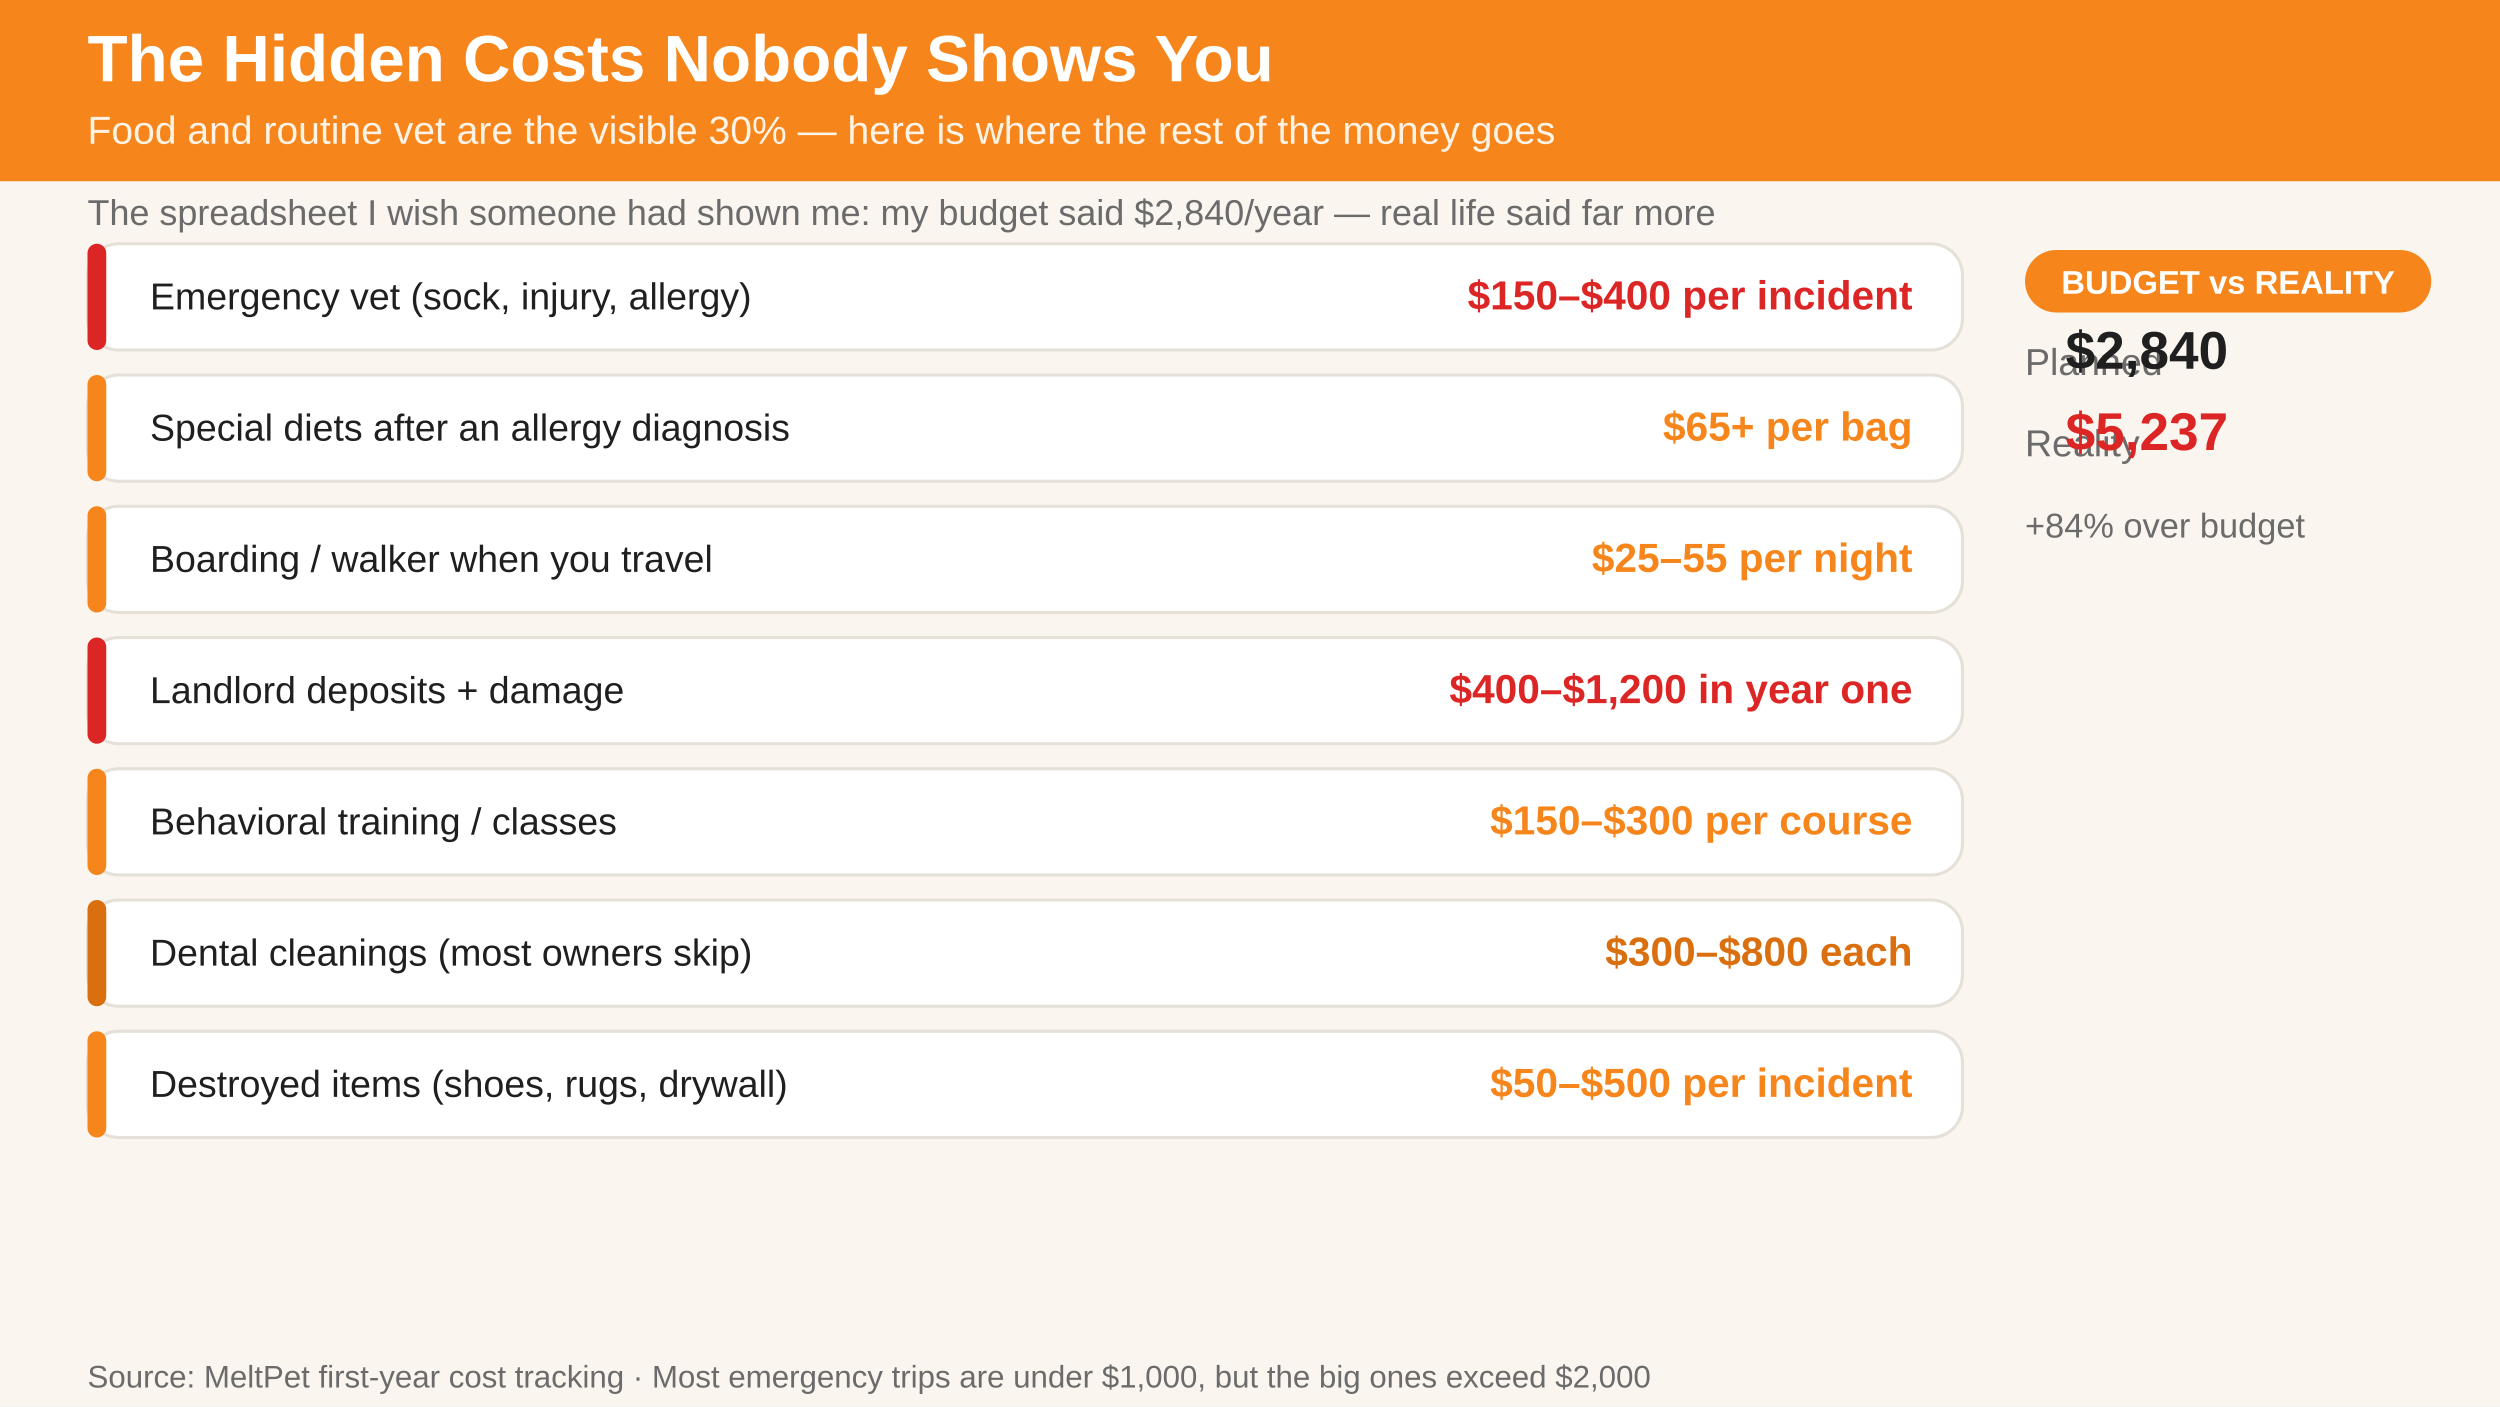
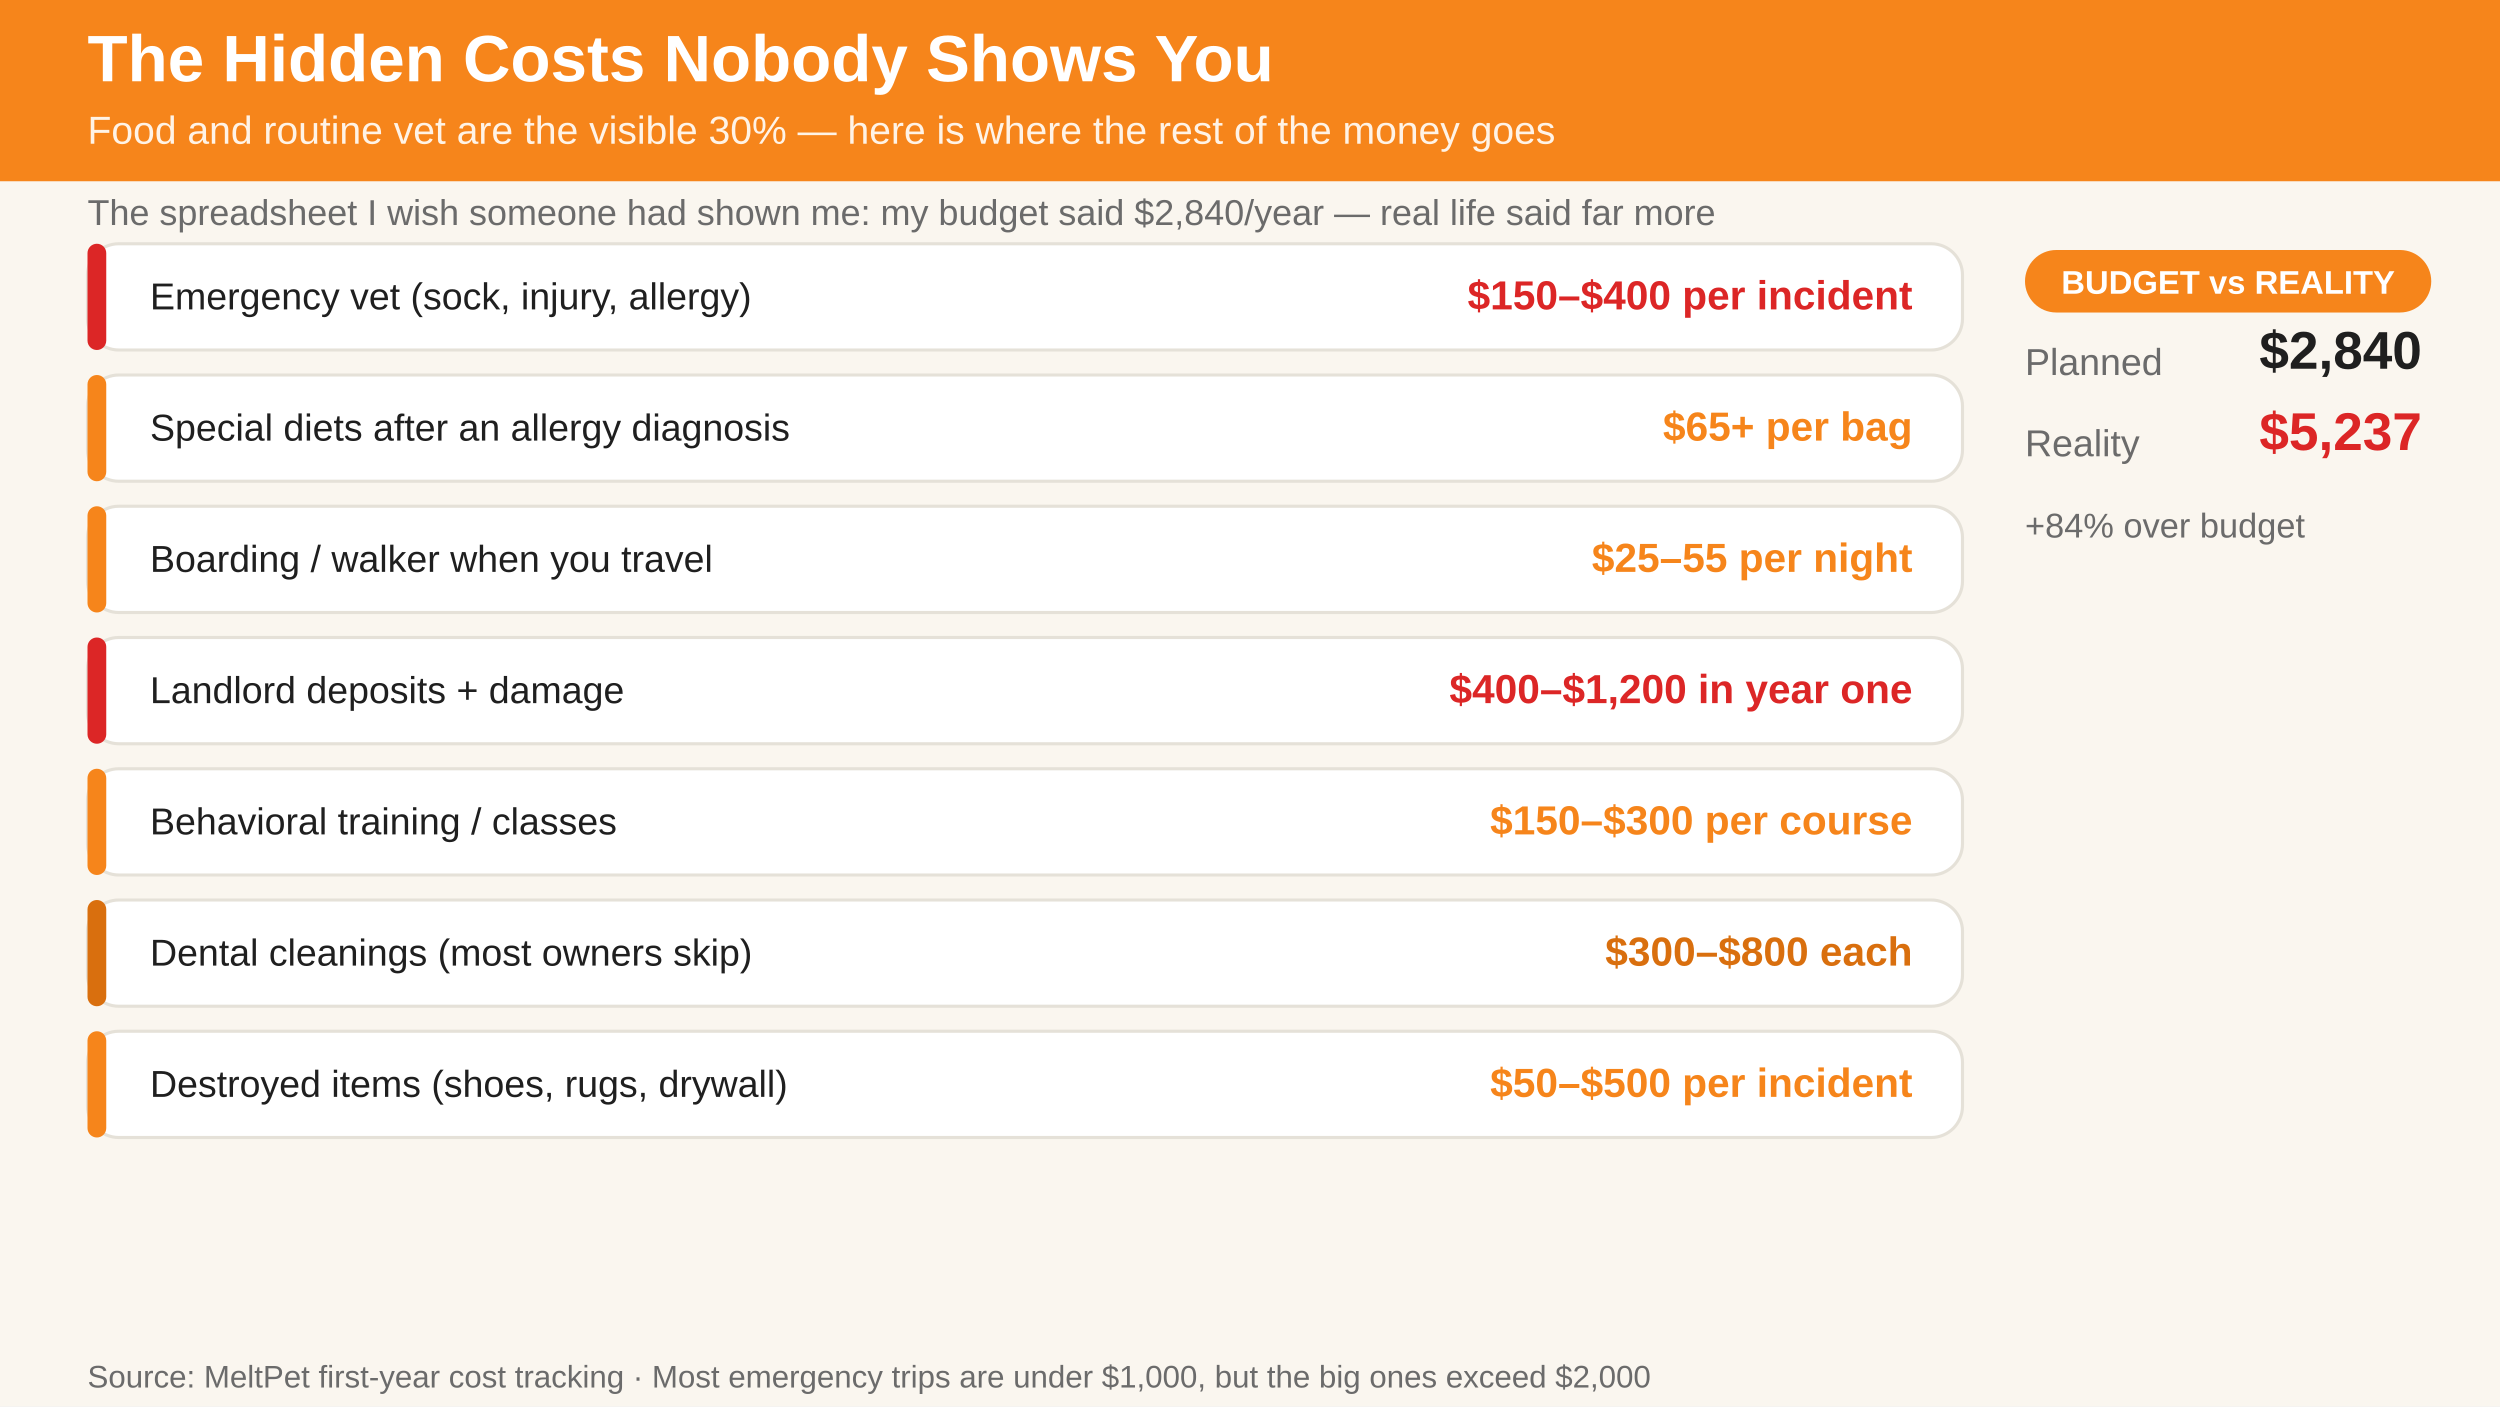
<svg xmlns="http://www.w3.org/2000/svg" viewBox="0 0 800 450" width="800" height="450">
  <rect width="800" height="450" fill="#FAF6EF" />
  <rect x="0" y="0" width="800" height="58" fill="#F6851B" />
  <text x="28" y="26" font-family="Arial,Helvetica,sans-serif" font-size="21" font-weight="700" fill="#FFFFFF">The Hidden Costs Nobody Shows You</text>
  <text x="28" y="46" font-family="Arial,Helvetica,sans-serif" font-size="12.5" fill="#FFF3E6">Food and routine vet are the visible 30% — here is where the rest of the money goes</text>
  <text x="28" y="72" font-family="Arial,Helvetica,sans-serif" font-size="11.5" fill="#6B6B6B">The spreadsheet I wish someone had shown me: my budget said $2,840/year — real life said far more</text>
  <rect x="28" y="78" width="600" height="34" rx="10" fill="#FFFFFF" stroke="#E5E1D8" stroke-width="1" />
  <rect x="28" y="78" width="6" height="34" rx="3" fill="#DC2626" />
  <text x="48" y="99" font-family="Arial,Helvetica,sans-serif" font-size="12" fill="#1F1F1F">Emergency vet (sock, injury, allergy)</text>
  <text x="612" y="99" text-anchor="end" font-family="Arial,Helvetica,sans-serif" font-size="13" font-weight="800" fill="#DC2626">$150–$400 per incident</text>
  <rect x="28" y="120" width="600" height="34" rx="10" fill="#FFFFFF" stroke="#E5E1D8" stroke-width="1" />
  <rect x="28" y="120" width="6" height="34" rx="3" fill="#F6851B" />
  <text x="48" y="141" font-family="Arial,Helvetica,sans-serif" font-size="12" fill="#1F1F1F">Special diets after an allergy diagnosis</text>
  <text x="612" y="141" text-anchor="end" font-family="Arial,Helvetica,sans-serif" font-size="13" font-weight="800" fill="#F6851B">$65+ per bag</text>
  <rect x="28" y="162" width="600" height="34" rx="10" fill="#FFFFFF" stroke="#E5E1D8" stroke-width="1" />
  <rect x="28" y="162" width="6" height="34" rx="3" fill="#F6851B" />
  <text x="48" y="183" font-family="Arial,Helvetica,sans-serif" font-size="12" fill="#1F1F1F">Boarding / walker when you travel</text>
  <text x="612" y="183" text-anchor="end" font-family="Arial,Helvetica,sans-serif" font-size="13" font-weight="800" fill="#F6851B">$25–55 per night</text>
  <rect x="28" y="204" width="600" height="34" rx="10" fill="#FFFFFF" stroke="#E5E1D8" stroke-width="1" />
  <rect x="28" y="204" width="6" height="34" rx="3" fill="#DC2626" />
  <text x="48" y="225" font-family="Arial,Helvetica,sans-serif" font-size="12" fill="#1F1F1F">Landlord deposits + damage</text>
  <text x="612" y="225" text-anchor="end" font-family="Arial,Helvetica,sans-serif" font-size="13" font-weight="800" fill="#DC2626">$400–$1,200 in year one</text>
  <rect x="28" y="246" width="600" height="34" rx="10" fill="#FFFFFF" stroke="#E5E1D8" stroke-width="1" />
  <rect x="28" y="246" width="6" height="34" rx="3" fill="#F6851B" />
  <text x="48" y="267" font-family="Arial,Helvetica,sans-serif" font-size="12" fill="#1F1F1F">Behavioral training / classes</text>
  <text x="612" y="267" text-anchor="end" font-family="Arial,Helvetica,sans-serif" font-size="13" font-weight="800" fill="#F6851B">$150–$300 per course</text>
  <rect x="28" y="288" width="600" height="34" rx="10" fill="#FFFFFF" stroke="#E5E1D8" stroke-width="1" />
  <rect x="28" y="288" width="6" height="34" rx="3" fill="#D96F0E" />
  <text x="48" y="309" font-family="Arial,Helvetica,sans-serif" font-size="12" fill="#1F1F1F">Dental cleanings (most owners skip)</text>
  <text x="612" y="309" text-anchor="end" font-family="Arial,Helvetica,sans-serif" font-size="13" font-weight="800" fill="#D96F0E">$300–$800 each</text>
  <rect x="28" y="330" width="600" height="34" rx="10" fill="#FFFFFF" stroke="#E5E1D8" stroke-width="1" />
  <rect x="28" y="330" width="6" height="34" rx="3" fill="#F6851B" />
  <text x="48" y="351" font-family="Arial,Helvetica,sans-serif" font-size="12" fill="#1F1F1F">Destroyed items (shoes, rugs, drywall)</text>
  <text x="612" y="351" text-anchor="end" font-family="Arial,Helvetica,sans-serif" font-size="13" font-weight="800" fill="#F6851B">$50–$500 per incident</text>
  <rect x="648" y="80" width="130" height="20" rx="10" fill="#F6851B" />
  <text x="713.0" y="94" text-anchor="middle" font-family="Arial,Helvetica,sans-serif" font-size="10.5" font-weight="700" fill="#FFFFFF">BUDGET vs REALITY</text>
  <text x="648" y="120" font-family="Arial,Helvetica,sans-serif" font-size="12" fill="#6B6B6B">Planned</text>
-   <text x="713" y="118" text-anchor="end" font-family="Arial,Helvetica,sans-serif" font-size="17" font-weight="800" fill="#1F1F1F">$2,840</text>
+   <text x="775" y="118" text-anchor="end" font-family="Arial,Helvetica,sans-serif" font-size="17" font-weight="800" fill="#1F1F1F">$2,840</text>
  <text x="648" y="146" font-family="Arial,Helvetica,sans-serif" font-size="12" fill="#6B6B6B">Reality</text>
-   <text x="713" y="144" text-anchor="end" font-family="Arial,Helvetica,sans-serif" font-size="17" font-weight="800" fill="#DC2626">$5,237</text>
+   <text x="775" y="144" text-anchor="end" font-family="Arial,Helvetica,sans-serif" font-size="17" font-weight="800" fill="#DC2626">$5,237</text>
  <text x="648" y="172" font-family="Arial,Helvetica,sans-serif" font-size="11" fill="#6B6B6B">+84% over budget</text>
  <rect x="0" y="428" width="800" height="22" fill="#FAF6EF" />
  <text x="28" y="444" font-family="Arial,Helvetica,sans-serif" font-size="10" fill="#6B6B6B">Source: MeltPet first-year cost tracking · Most emergency trips are under $1,000, but the big ones exceed $2,000</text>
</svg>
